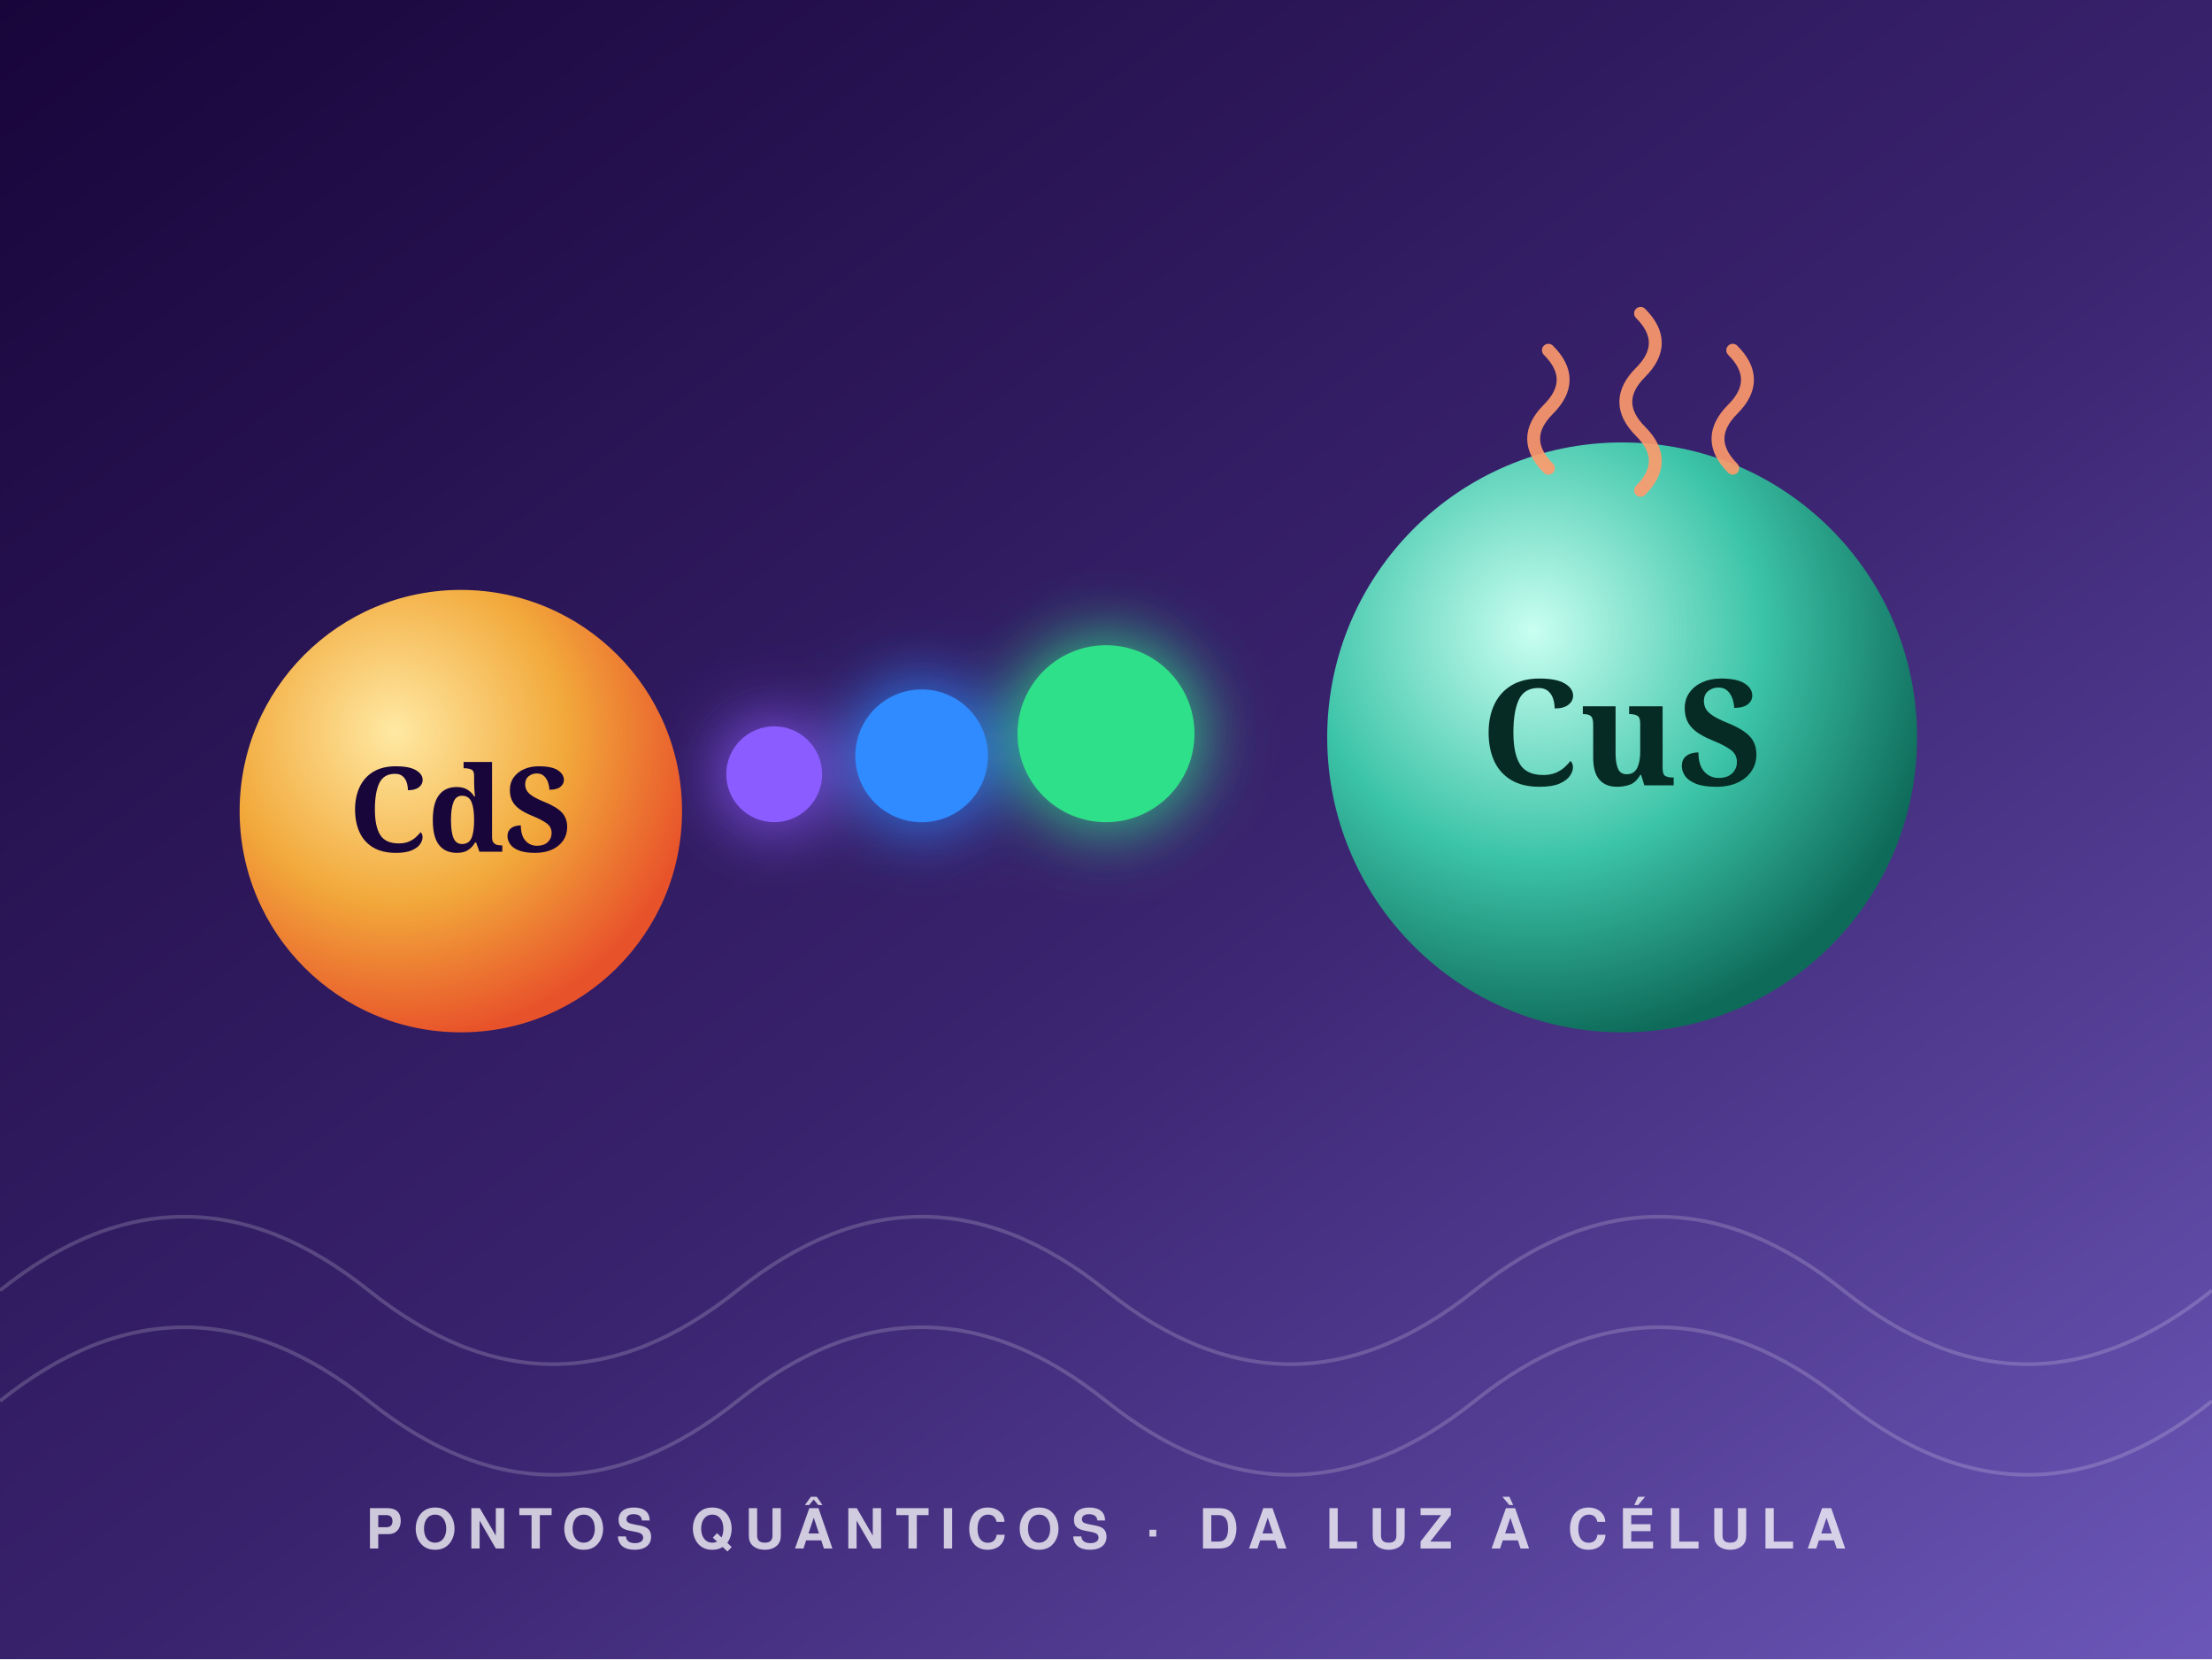
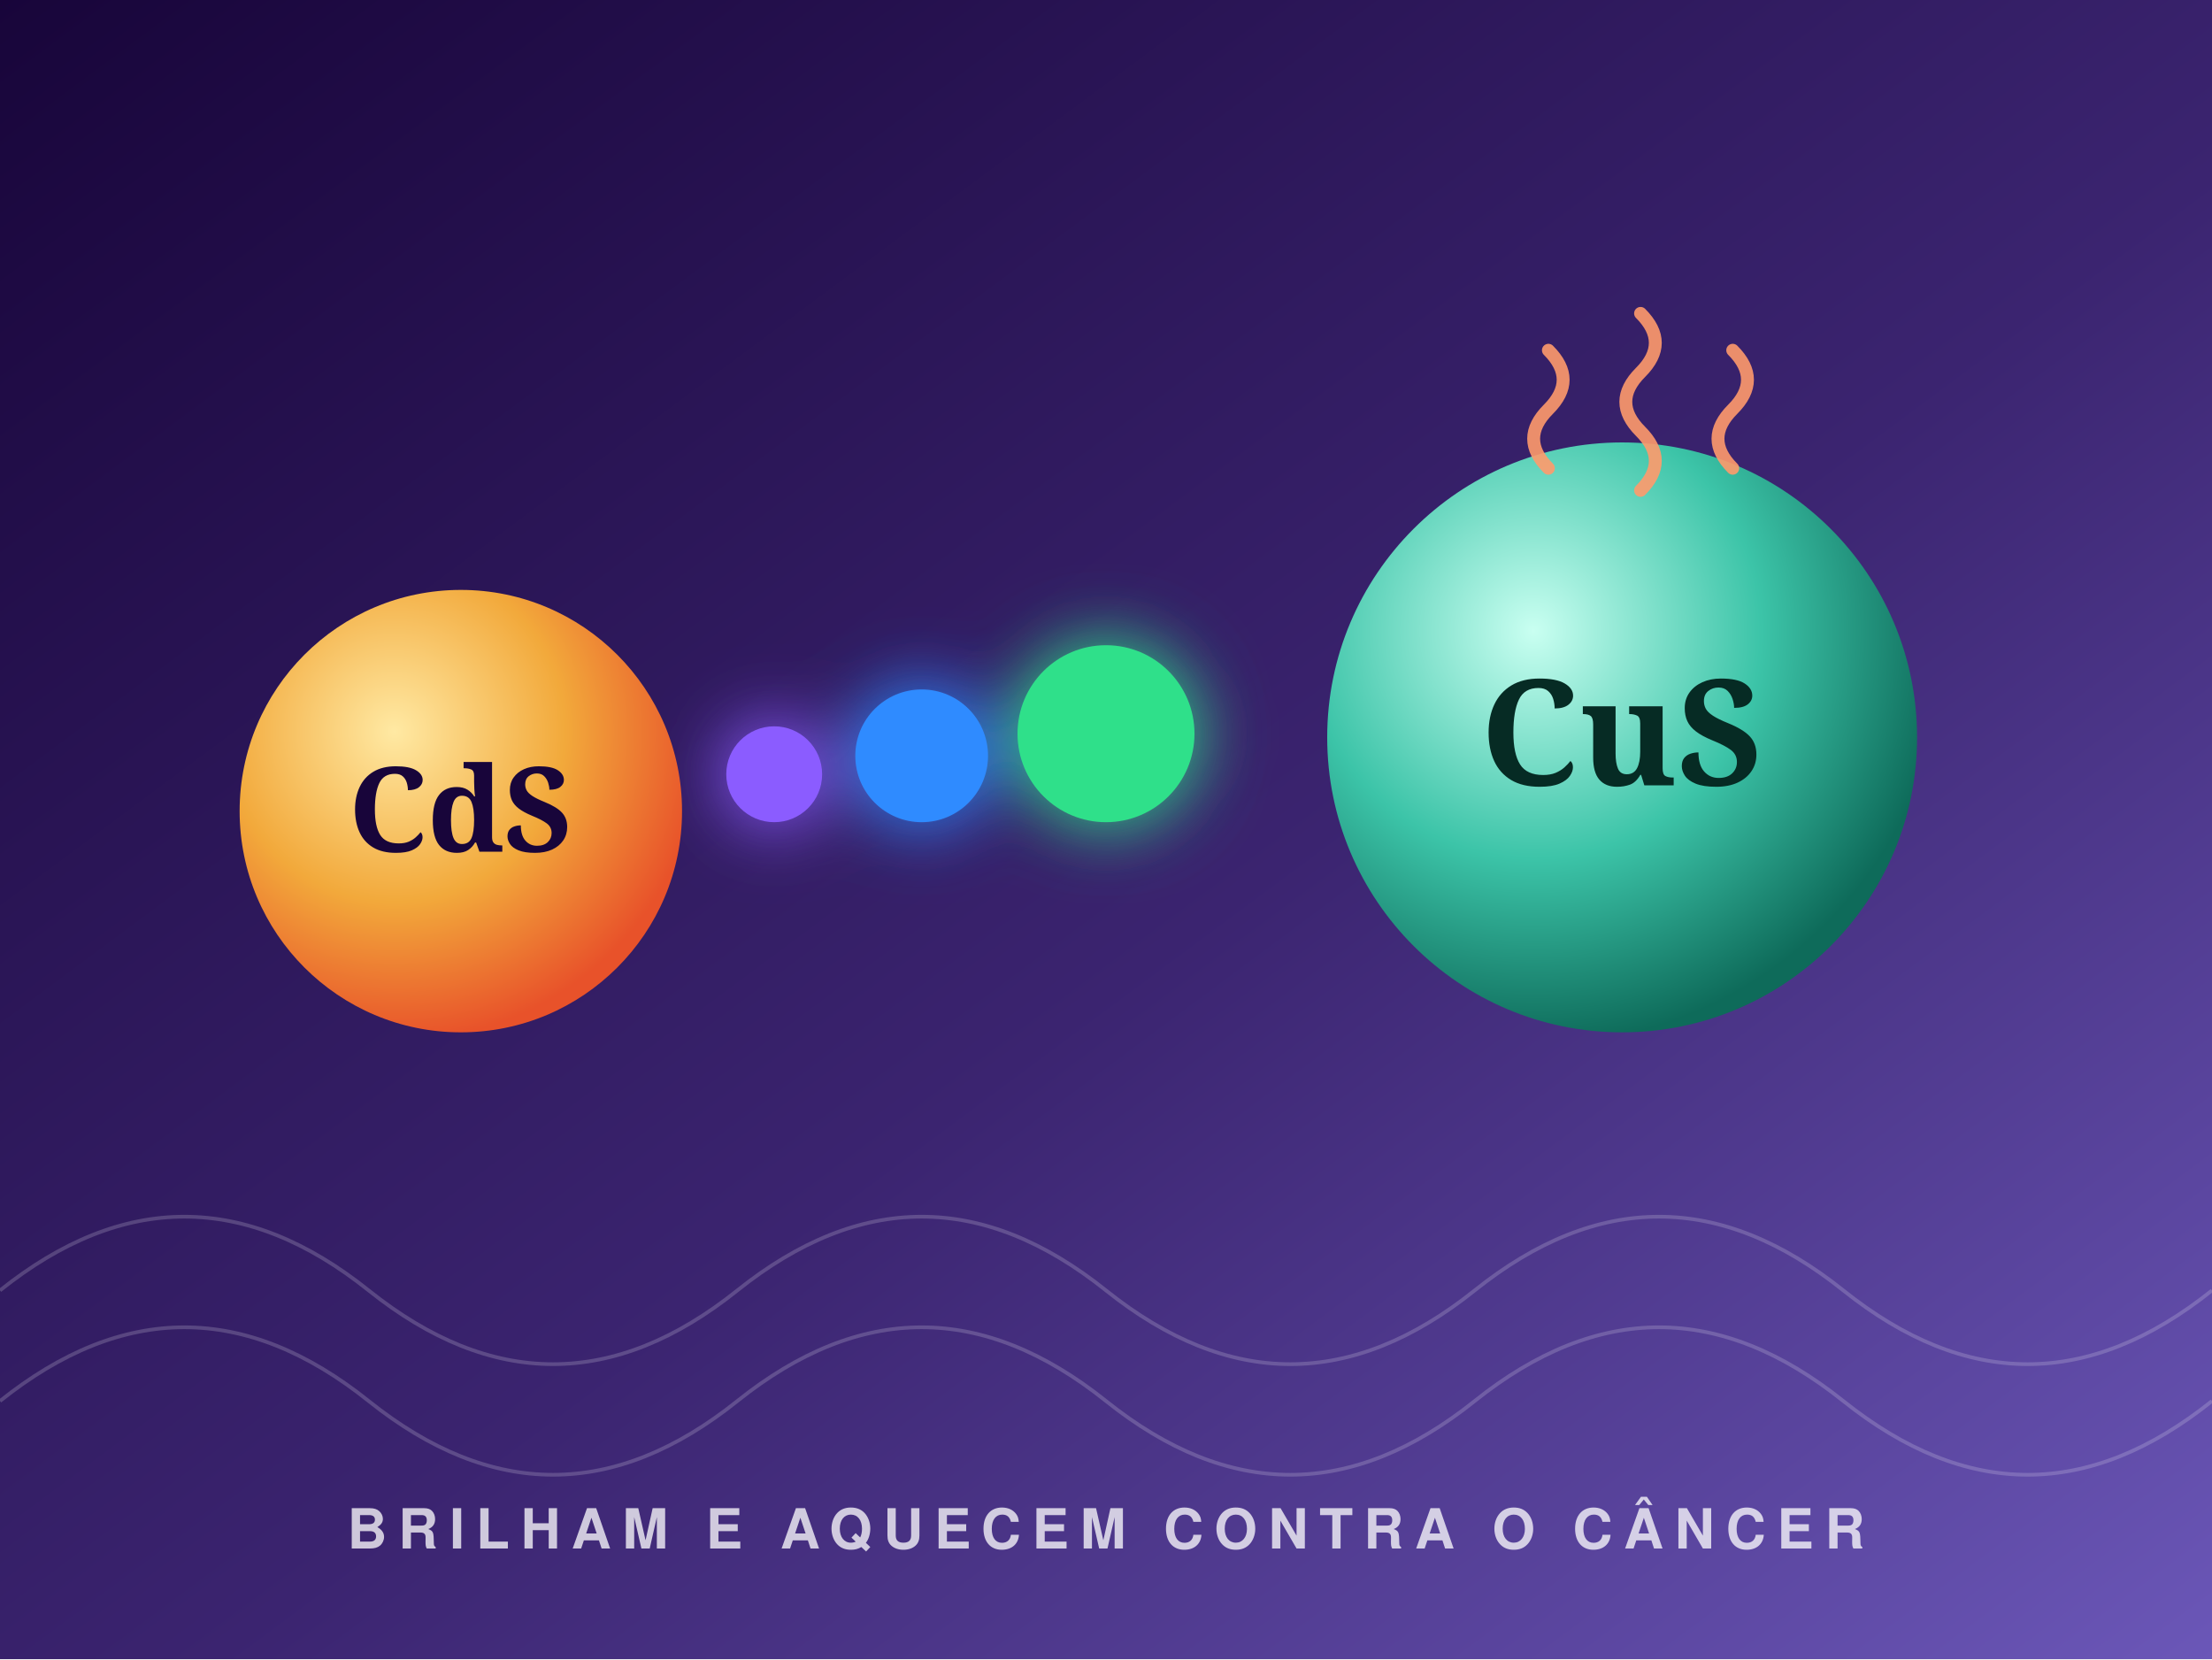
<svg xmlns="http://www.w3.org/2000/svg" viewBox="0 0 1200 900" width="1200" height="900">
  <defs>
    <linearGradient id="bg" x1="0" y1="0" x2="1" y2="1">
      <stop offset="0" stop-color="#18053A" />
      <stop offset=".55" stop-color="#3B2470" />
      <stop offset="1" stop-color="#6B57B8" />
    </linearGradient>
    <radialGradient id="cds" cx="35%" cy="32%" r="70%">
      <stop offset="0" stop-color="#FFE9A3" />
      <stop offset=".55" stop-color="#F2A93B" />
      <stop offset="1" stop-color="#E8522A" />
    </radialGradient>
    <radialGradient id="cus" cx="35%" cy="32%" r="70%">
      <stop offset="0" stop-color="#C9FFF1" />
      <stop offset=".55" stop-color="#3CC4A8" />
      <stop offset="1" stop-color="#0E6B5A" />
    </radialGradient>
    <filter id="glow" x="-50%" y="-50%" width="200%" height="200%">
      <feGaussianBlur stdDeviation="18" />
    </filter>
  </defs>
  <rect width="1200" height="900" fill="url(#bg)" />
  <g stroke="#ffffff" stroke-opacity=".18" fill="none" stroke-width="2">
    <path d="M0 700 Q100 620 200 700 T400 700 T600 700 T800 700 T1000 700 T1200 700" />
    <path d="M0 760 Q100 680 200 760 T400 760 T600 760 T800 760 T1000 760 T1200 760" />
  </g>
  <g filter="url(#glow)" opacity=".85">
    <circle cx="420" cy="420" r="30" fill="#8B5CFF" />
    <circle cx="500" cy="410" r="40" fill="#2F8BFF" />
    <circle cx="600" cy="398" r="52" fill="#2FE08A" />
  </g>
  <circle cx="420" cy="420" r="26" fill="#8B5CFF" />
  <circle cx="500" cy="410" r="36" fill="#2F8BFF" />
  <circle cx="600" cy="398" r="48" fill="#2FE08A" />
  <circle cx="250" cy="440" r="120" fill="url(#cds)" />
  <circle cx="880" cy="400" r="160" fill="url(#cus)" />
  <g fill="none" stroke="#FF9A6B" stroke-width="7" stroke-linecap="round" opacity=".9">
    <path d="M840 190 q16 16 0 32 q-16 16 0 32" />
    <path d="M890 170 q16 16 0 32 q-16 16 0 32 q16 16 0 32" />
    <path d="M940 190 q16 16 0 32 q-16 16 0 32" />
  </g>
  <text x="250" y="462" text-anchor="middle" font-family="Georgia,serif" font-weight="800" font-size="64" fill="#18053A">CdS</text>
  <text x="880" y="426" text-anchor="middle" font-family="Georgia,serif" font-weight="800" font-size="80" fill="#062B24">CuS</text>
-   <text x="600" y="840" text-anchor="middle" font-family="Helvetica,Arial,sans-serif" font-weight="700" font-size="30" letter-spacing="6" fill="#ffffff" fill-opacity=".75">PONTOS QUÂNTICOS · DA LUZ À CÉLULA</text>
+   <text x="600" y="840" text-anchor="middle" font-family="Helvetica,Arial,sans-serif" font-weight="700" font-size="30" letter-spacing="6" fill="#ffffff" fill-opacity=".75">BRILHAM E AQUECEM CONTRA O CÂNCER</text>
</svg>
